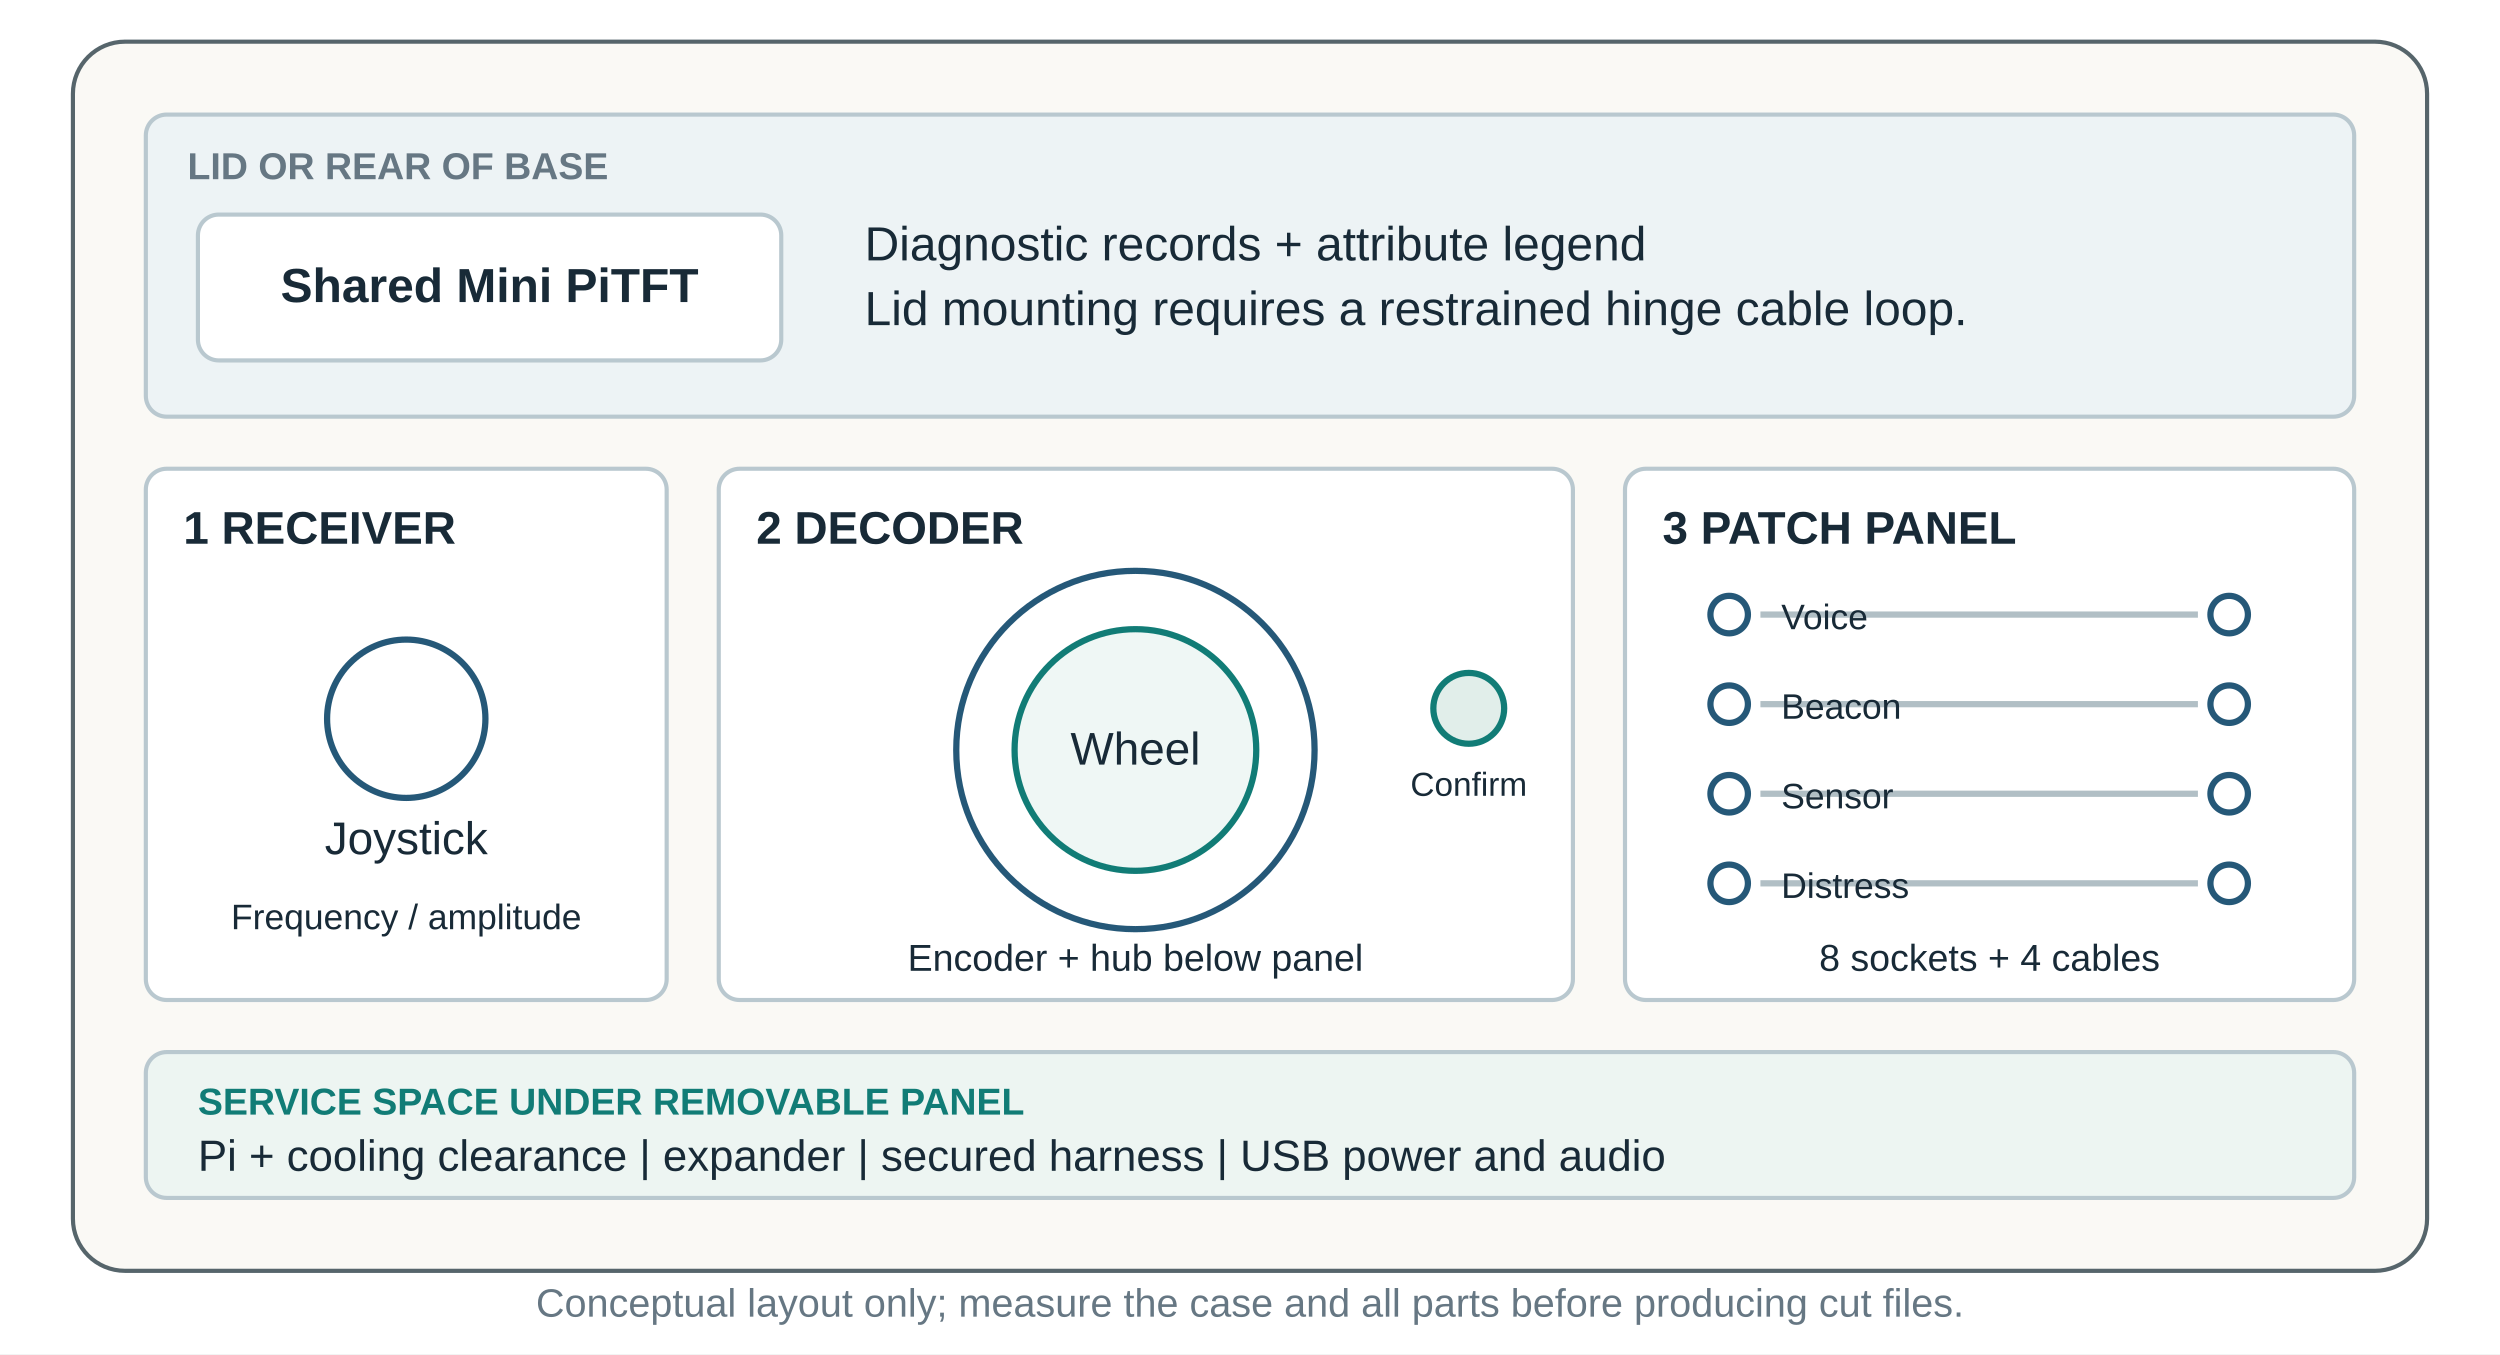
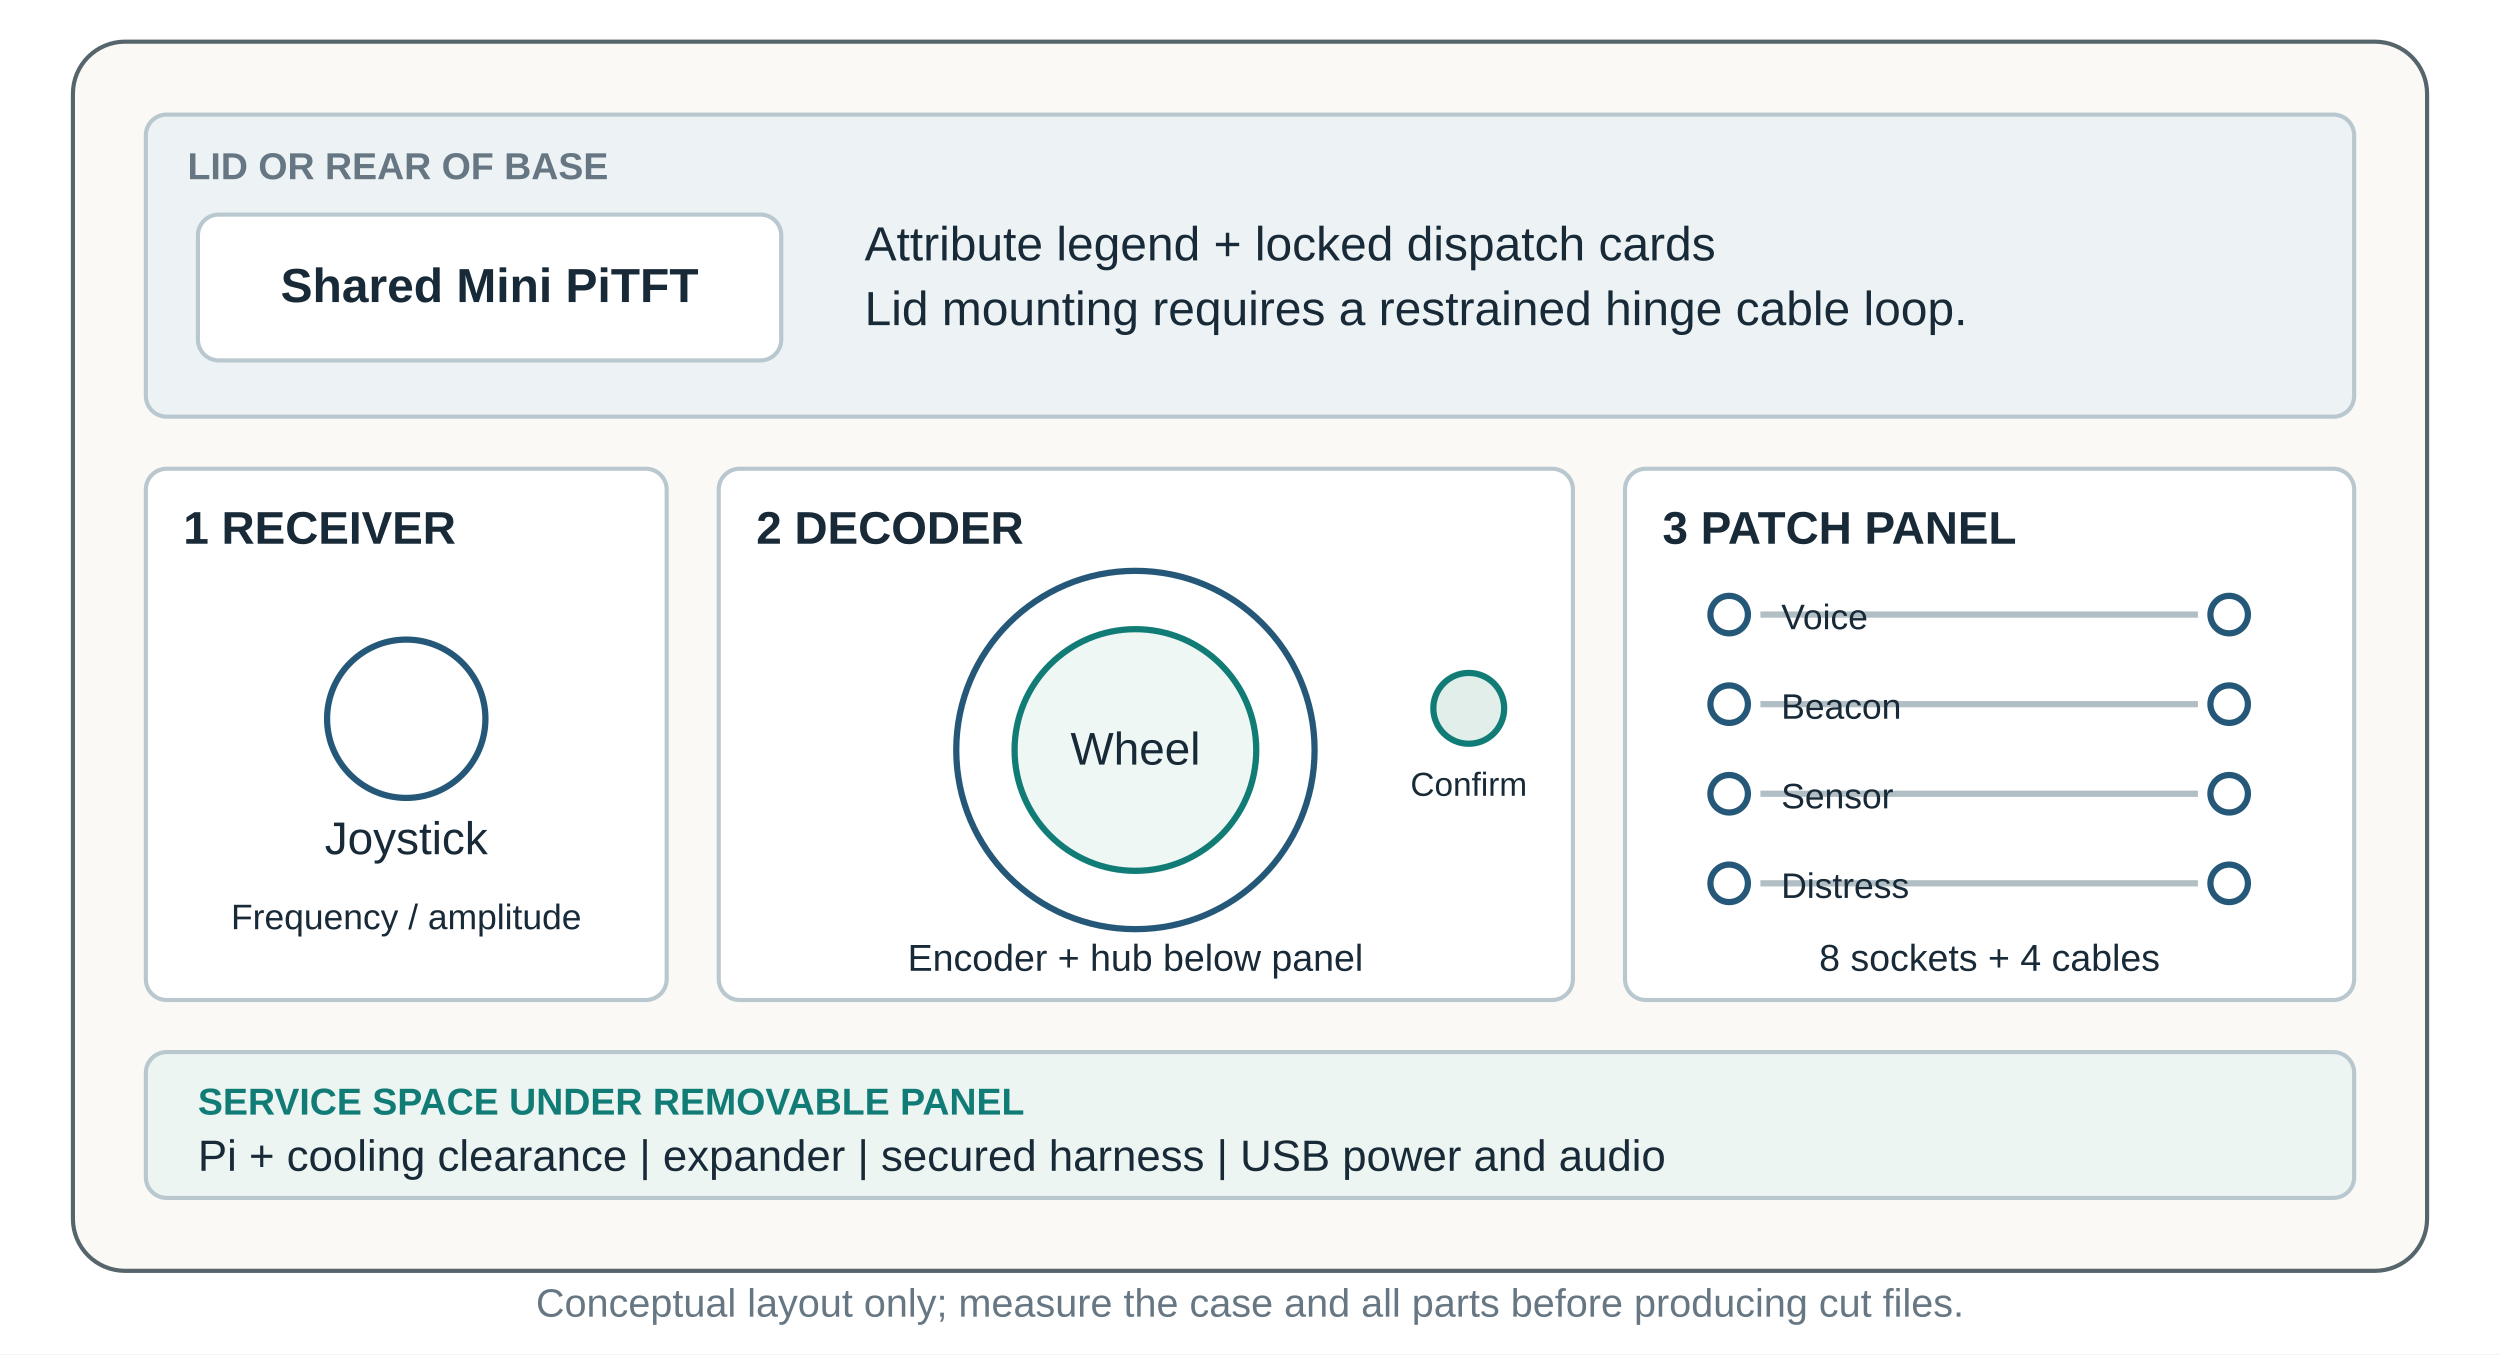
<svg xmlns="http://www.w3.org/2000/svg" width="1200" height="650" viewBox="0 0 1200 650" role="img">
  <defs>
    <marker id="arrow" markerWidth="9" markerHeight="9" refX="8" refY="4" orient="auto">
      <path d="M0,0 L8,4 L0,8" fill="#667783" />
    </marker>
  </defs>
  <rect width="1200" height="650" fill="white" />
  <rect x="35" y="20" width="1130" height="590" rx="25" fill="#faf9f5" stroke="#56656b" stroke-width="2" />
  <rect x="70" y="55" width="1060" height="145" rx="10" fill="#edf3f5" stroke="#b9c8cf" stroke-width="2" />
  <text x="90" y="86.0" font-family="Arial, sans-serif" font-size="18" font-weight="700" fill="#667783" text-anchor="start">LID OR REAR OF BASE</text>
  <rect x="95" y="103" width="280" height="70" rx="10" fill="white" stroke="#b9c8cf" stroke-width="2" />
  <text x="235" y="145.0" font-family="Arial, sans-serif" font-size="23" font-weight="700" fill="#182a37" text-anchor="middle">Shared Mini PiTFT</text>
-   <text x="415" y="125.0" font-family="Arial, sans-serif" font-size="23" font-weight="400" fill="#182a37" text-anchor="start">Diagnostic records + attribute legend</text>
+   <text x="415" y="125.0" font-family="Arial, sans-serif" font-size="23" font-weight="400" fill="#182a37" text-anchor="start">Attribute legend + locked dispatch cards</text>
  <text x="415" y="156.05" font-family="Arial, sans-serif" font-size="23" font-weight="400" fill="#182a37" text-anchor="start">Lid mounting requires a restrained hinge cable loop.</text>
  <rect x="70" y="225" width="250" height="255" rx="10" fill="white" stroke="#b9c8cf" stroke-width="2" />
  <text x="88" y="261.0" font-family="Arial, sans-serif" font-size="22" font-weight="700" fill="#182a37" text-anchor="start">1  RECEIVER</text>
  <rect x="345" y="225" width="410" height="255" rx="10" fill="white" stroke="#b9c8cf" stroke-width="2" />
  <text x="363" y="261.0" font-family="Arial, sans-serif" font-size="22" font-weight="700" fill="#182a37" text-anchor="start">2  DECODER</text>
  <rect x="780" y="225" width="350" height="255" rx="10" fill="white" stroke="#b9c8cf" stroke-width="2" />
  <text x="798" y="261.0" font-family="Arial, sans-serif" font-size="22" font-weight="700" fill="#182a37" text-anchor="start">3  PATCH PANEL</text>
  <circle cx="195" cy="345" r="38" fill="white" stroke="#255878" stroke-width="3" />
  <text x="195" y="410.0" font-family="Arial, sans-serif" font-size="22" font-weight="400" fill="#182a37" text-anchor="middle">Joystick</text>
  <text x="195" y="446.0" font-family="Arial, sans-serif" font-size="17" font-weight="400" fill="#182a37" text-anchor="middle">Frequency / amplitude</text>
  <circle cx="545" cy="360" r="86" fill="white" stroke="#255878" stroke-width="3" />
  <circle cx="545" cy="360" r="58" fill="#eff7f5" stroke="#117c76" stroke-width="3" />
  <text x="545" y="367.0" font-family="Arial, sans-serif" font-size="22" font-weight="400" fill="#182a37" text-anchor="middle">Wheel</text>
  <text x="545" y="466.0" font-family="Arial, sans-serif" font-size="18" font-weight="400" fill="#182a37" text-anchor="middle">Encoder + hub below panel</text>
  <circle cx="705" cy="340" r="17" fill="#e1eeea" stroke="#117c76" stroke-width="3" />
  <text x="705" y="382.0" font-family="Arial, sans-serif" font-size="16" font-weight="400" fill="#182a37" text-anchor="middle">Confirm</text>
  <circle cx="830" cy="295" r="9" fill="white" stroke="#255878" stroke-width="3" />
  <circle cx="1070" cy="295" r="9" fill="white" stroke="#255878" stroke-width="3" />
  <line x1="845" y1="295" x2="1055" y2="295" stroke="#b1bfc5" stroke-width="3" />
  <text x="855" y="302.0" font-family="Arial, sans-serif" font-size="17" font-weight="400" fill="#182a37" text-anchor="start">Voice</text>
  <circle cx="830" cy="338" r="9" fill="white" stroke="#255878" stroke-width="3" />
  <circle cx="1070" cy="338" r="9" fill="white" stroke="#255878" stroke-width="3" />
  <line x1="845" y1="338" x2="1055" y2="338" stroke="#b1bfc5" stroke-width="3" />
  <text x="855" y="345.0" font-family="Arial, sans-serif" font-size="17" font-weight="400" fill="#182a37" text-anchor="start">Beacon</text>
  <circle cx="830" cy="381" r="9" fill="white" stroke="#255878" stroke-width="3" />
  <circle cx="1070" cy="381" r="9" fill="white" stroke="#255878" stroke-width="3" />
  <line x1="845" y1="381" x2="1055" y2="381" stroke="#b1bfc5" stroke-width="3" />
  <text x="855" y="388.0" font-family="Arial, sans-serif" font-size="17" font-weight="400" fill="#182a37" text-anchor="start">Sensor</text>
  <circle cx="830" cy="424" r="9" fill="white" stroke="#255878" stroke-width="3" />
  <circle cx="1070" cy="424" r="9" fill="white" stroke="#255878" stroke-width="3" />
  <line x1="845" y1="424" x2="1055" y2="424" stroke="#b1bfc5" stroke-width="3" />
  <text x="855" y="431.0" font-family="Arial, sans-serif" font-size="17" font-weight="400" fill="#182a37" text-anchor="start">Distress</text>
  <text x="955" y="466.0" font-family="Arial, sans-serif" font-size="18" font-weight="400" fill="#182a37" text-anchor="middle">8 sockets + 4 cables</text>
  <rect x="70" y="505" width="1060" height="70" rx="10" fill="#edf5f2" stroke="#b9c8cf" stroke-width="2" />
  <text x="95" y="535.0" font-family="Arial, sans-serif" font-size="18" font-weight="700" fill="#117c76" text-anchor="start">SERVICE SPACE UNDER REMOVABLE PANEL</text>
  <text x="95" y="562.0" font-family="Arial, sans-serif" font-size="21" font-weight="400" fill="#182a37" text-anchor="start">Pi + cooling clearance | expander | secured harness | USB power and audio</text>
  <text x="600" y="632.0" font-family="Arial, sans-serif" font-size="19" font-weight="400" fill="#667783" text-anchor="middle">Conceptual layout only; measure the case and all parts before producing cut files.</text>
</svg>
